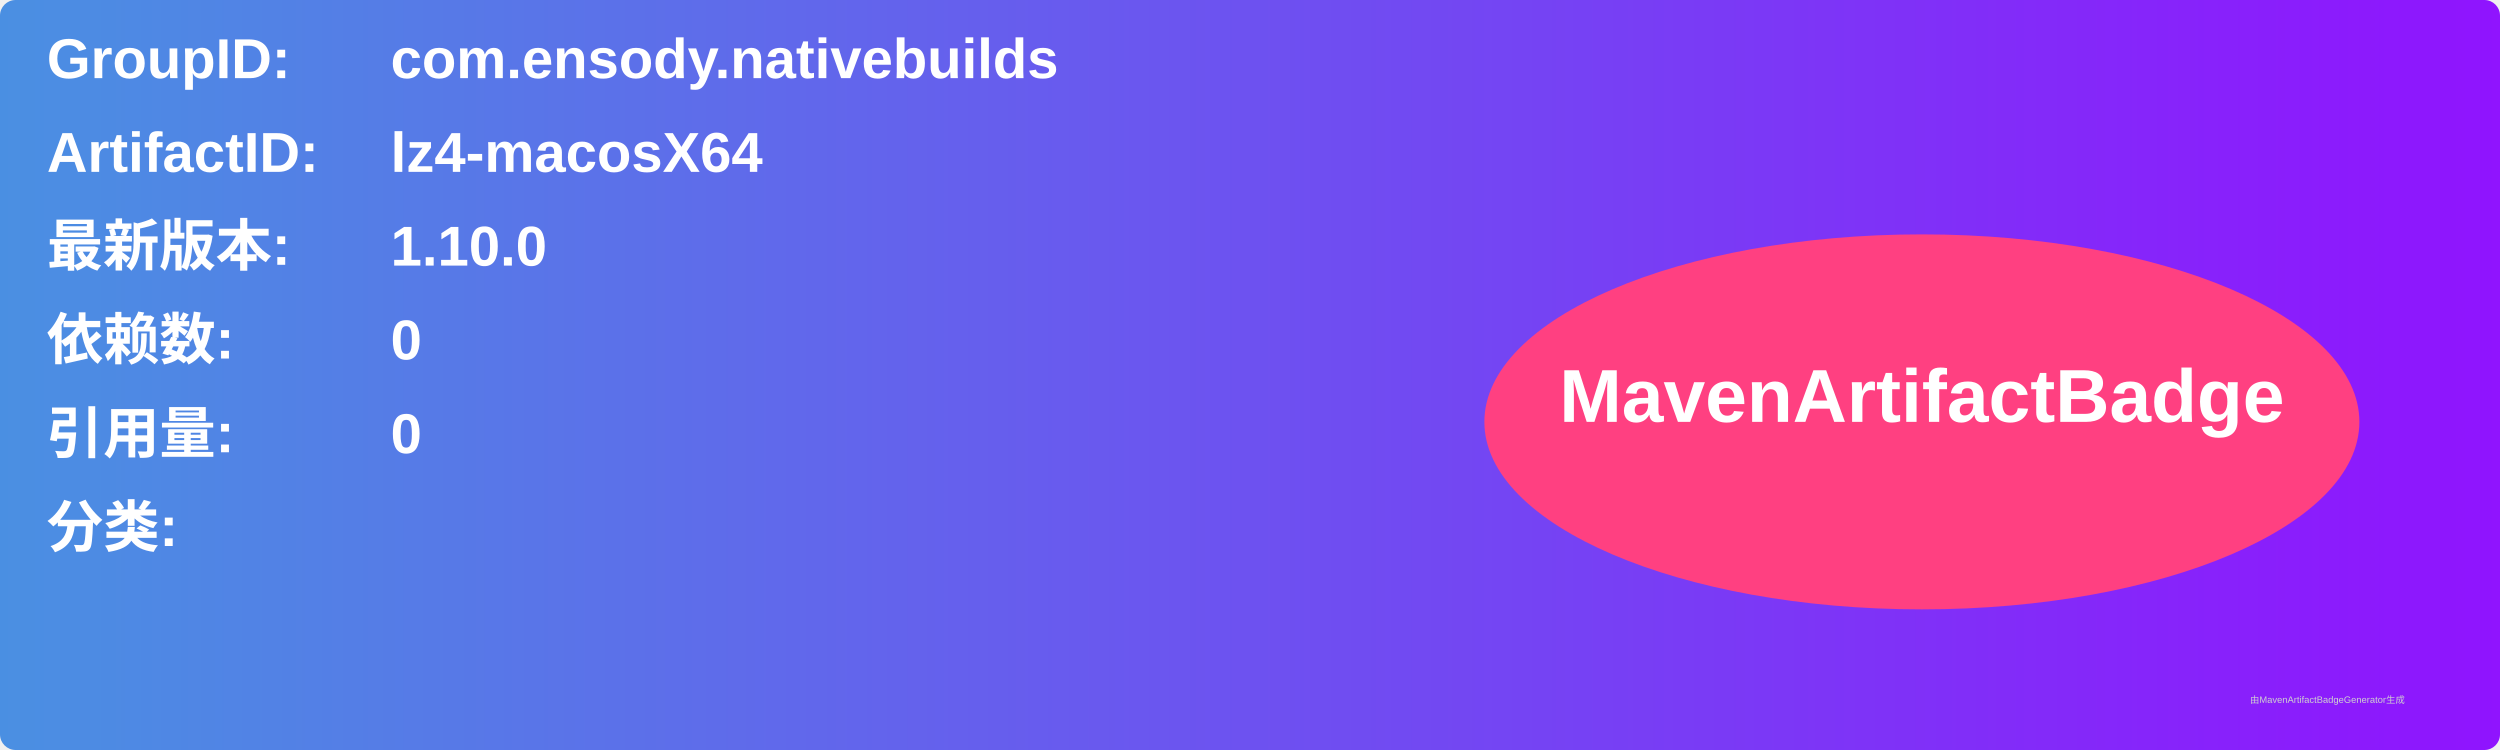
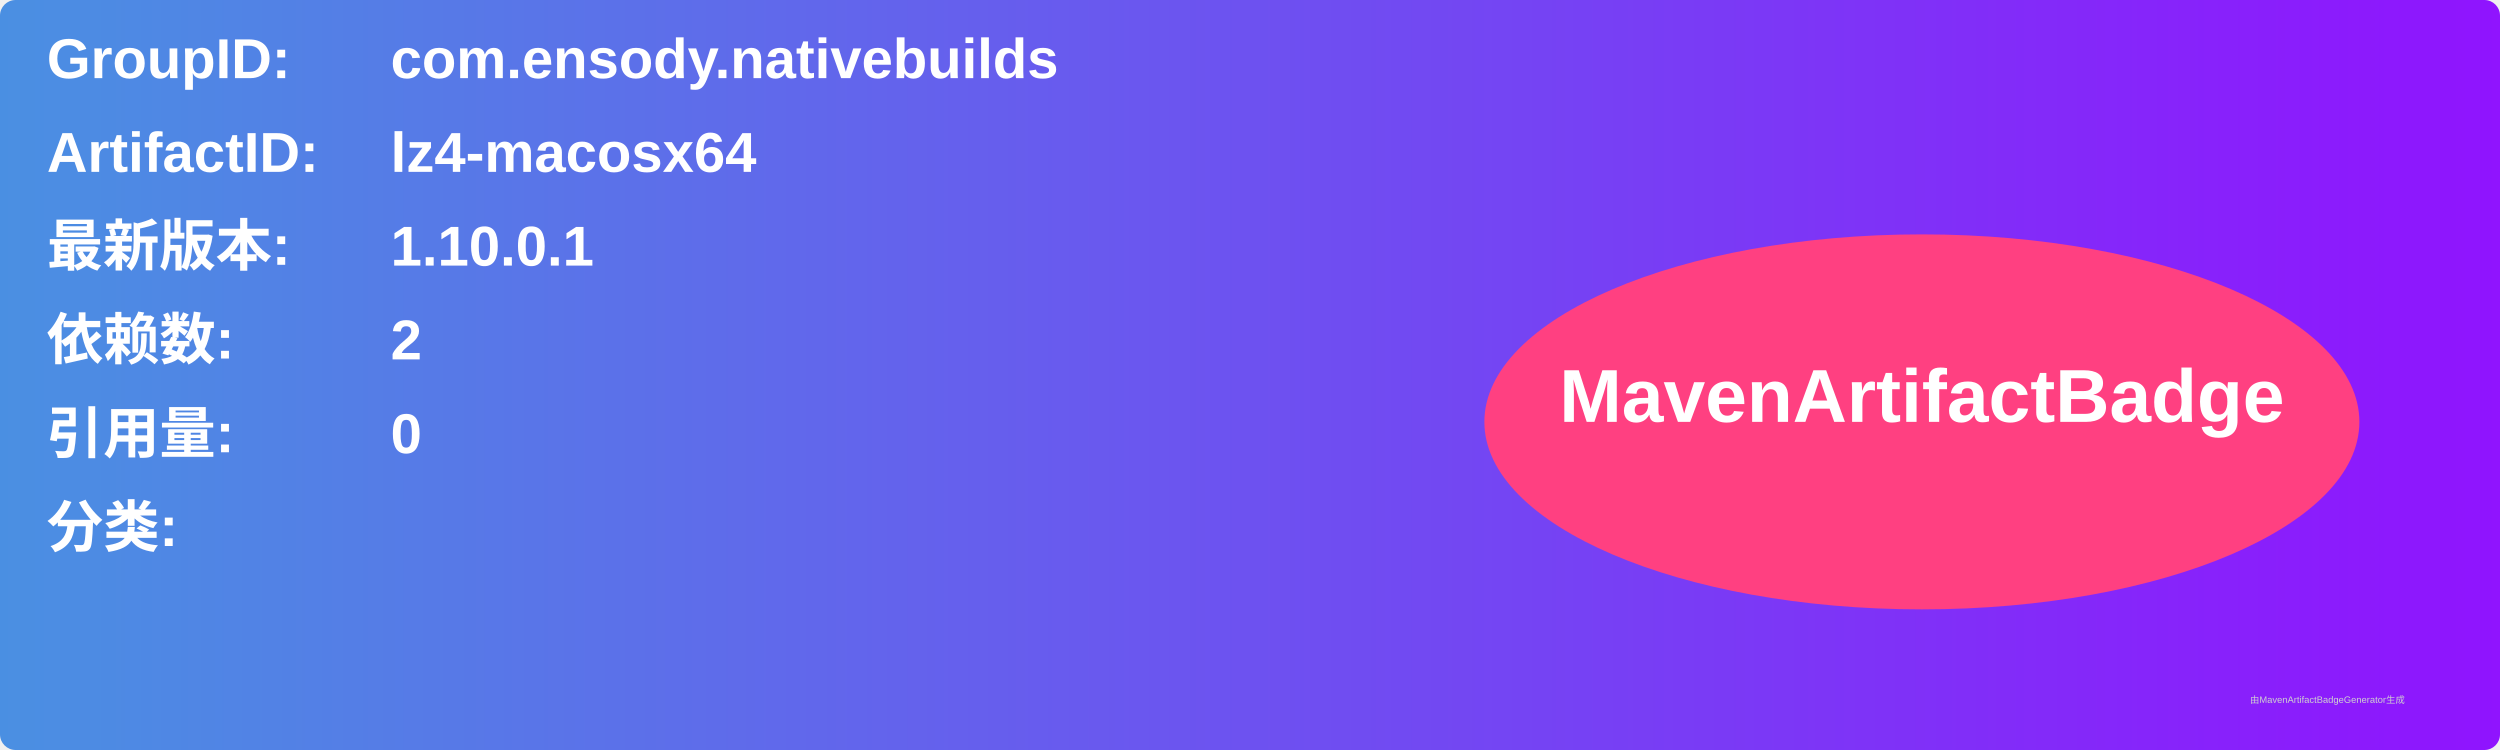
<svg xmlns="http://www.w3.org/2000/svg" width="800" height="240" viewBox="0 0 800 240">
  <linearGradient id="grad" x1="0%" y1="0%" x2="100%" y2="0%">
    <stop offset="0%" stop-color="#4a90e2" />
    <stop offset="100%" stop-color="#9013fe" />
  </linearGradient>
  <rect width="100%" height="100%" rx="5" ry="5" fill="url(#grad)" />
  <g transform="translate(15, 15)">
    <text x="0" y="10" font-family="Arial" font-size="18" fill="white" font-weight="bold" width="260">GroupID:</text>
    <text x="110" y="10" font-family="Arial" font-size="18" fill="white" font-weight="bold" width="460">com.ensody.nativebuilds</text>
    <text x="0" y="40" font-family="Arial" font-size="18" fill="white" font-weight="bold" width="260">ArtifactID:</text>
-     <text x="110" y="40" font-family="Arial" font-size="18" fill="white" font-weight="bold" width="460">lz4-macosX64</text>
+     <text x="110" y="40" font-family="Arial" font-size="18" fill="white" font-weight="bold" width="460">lz4-macosx64</text>
    <text x="0" y="70" font-family="Arial" font-size="18" fill="white" font-weight="bold">最新版本:</text>
    <text x="110" y="70" font-family="Arial" font-size="18" fill="white" font-weight="bold">
-       <tspan font-weight="bold">1.10.0</tspan>
+       <tspan font-weight="bold">1.10.0.1</tspan>
    </text>
    <text x="0" y="100" font-family="Arial" font-size="18" fill="white" font-weight="bold">依赖数: </text>
    <text x="110" y="100" font-family="Arial" font-size="18" fill="white">
-       <tspan font-weight="bold">0</tspan>
+       <tspan font-weight="bold">2</tspan>
    </text>
    <text x="0" y="130" font-family="Arial" font-size="18" fill="white" font-weight="bold">引用量: </text>
    <text x="110" y="130" font-family="Arial" font-size="18" fill="white">
      <tspan font-weight="bold">0</tspan>
    </text>
    <text x="0" y="160" font-family="Arial" font-size="18" fill="white" font-weight="bold">分类:</text>
    <text x="10" y="190" font-family="Arial" font-size="10" fill="white">
      <tspan font-weight="bold" />
    </text>
    <ellipse cx="600" cy="120" rx="140" ry="60" fill="#ff4081" />
    <text x="600" y="120" text-anchor="middle" font-family="Arial" font-size="24" fill="white" font-weight="bold">MavenArtifactBadge</text>
  </g>
  <text x="720" y="225" font-family="Arial" font-size="3" fill="#d0d0d0">由MavenArtifactBadgeGenerator生成</text>
</svg>
